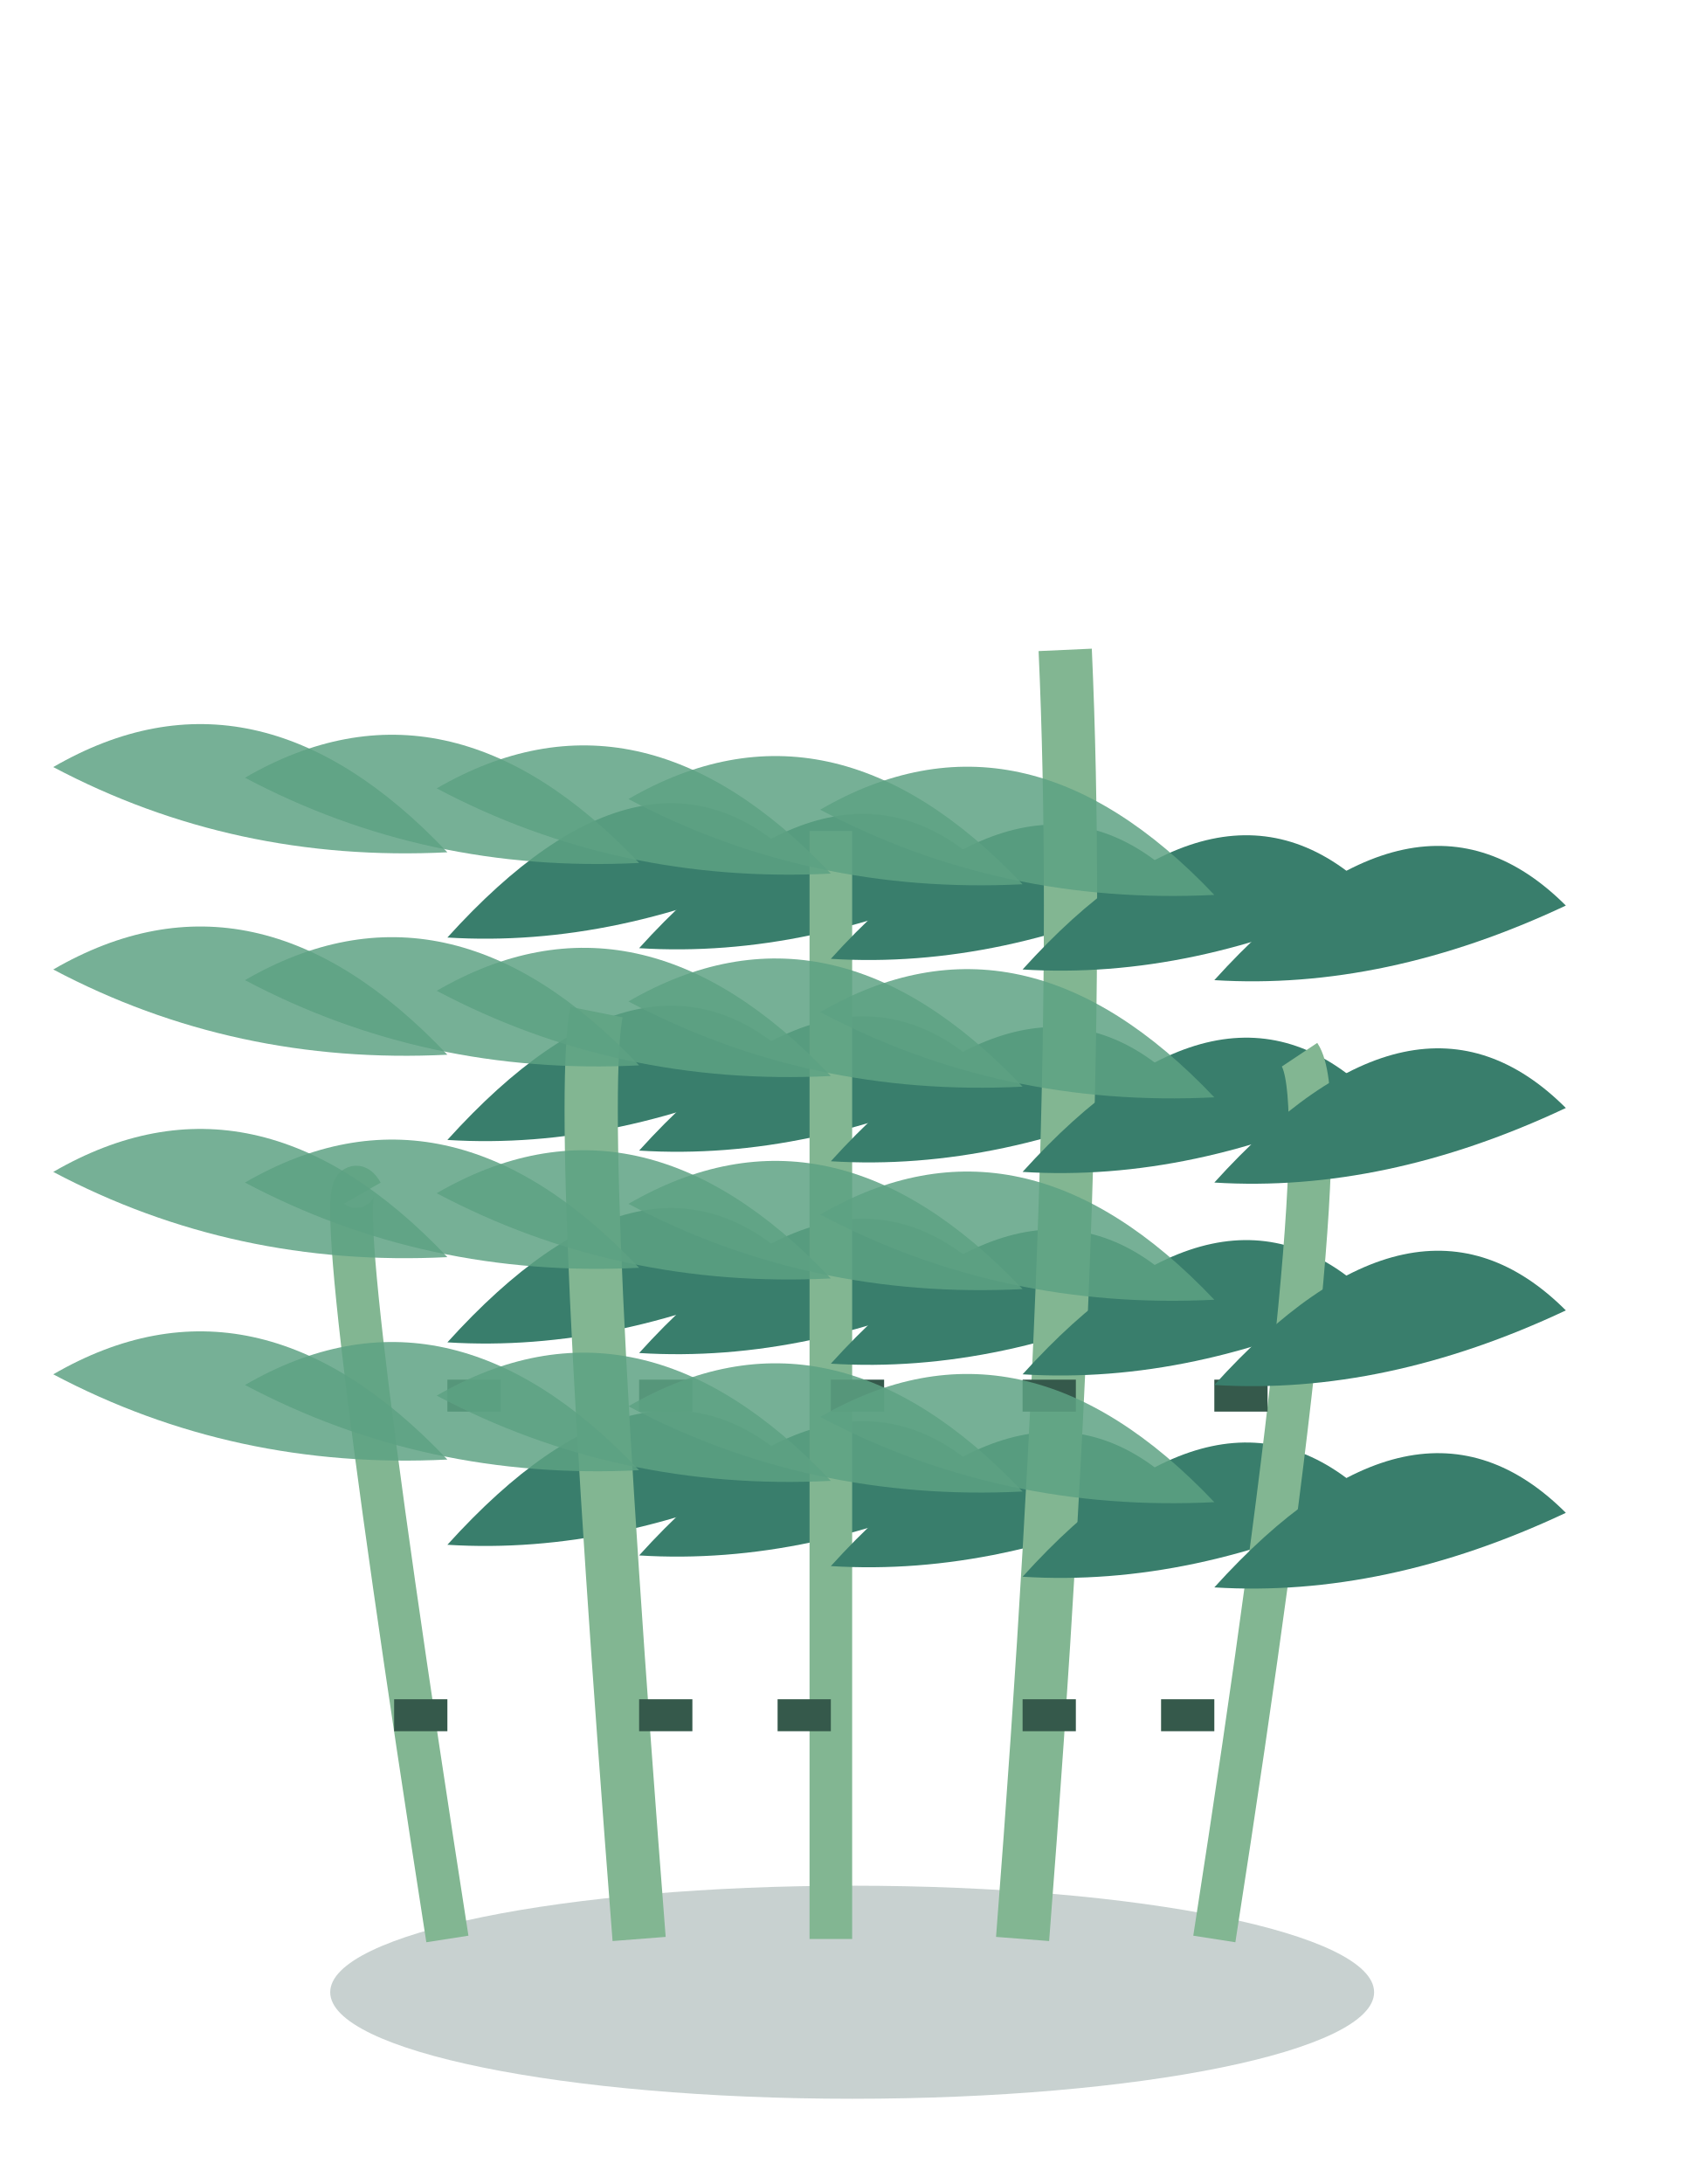
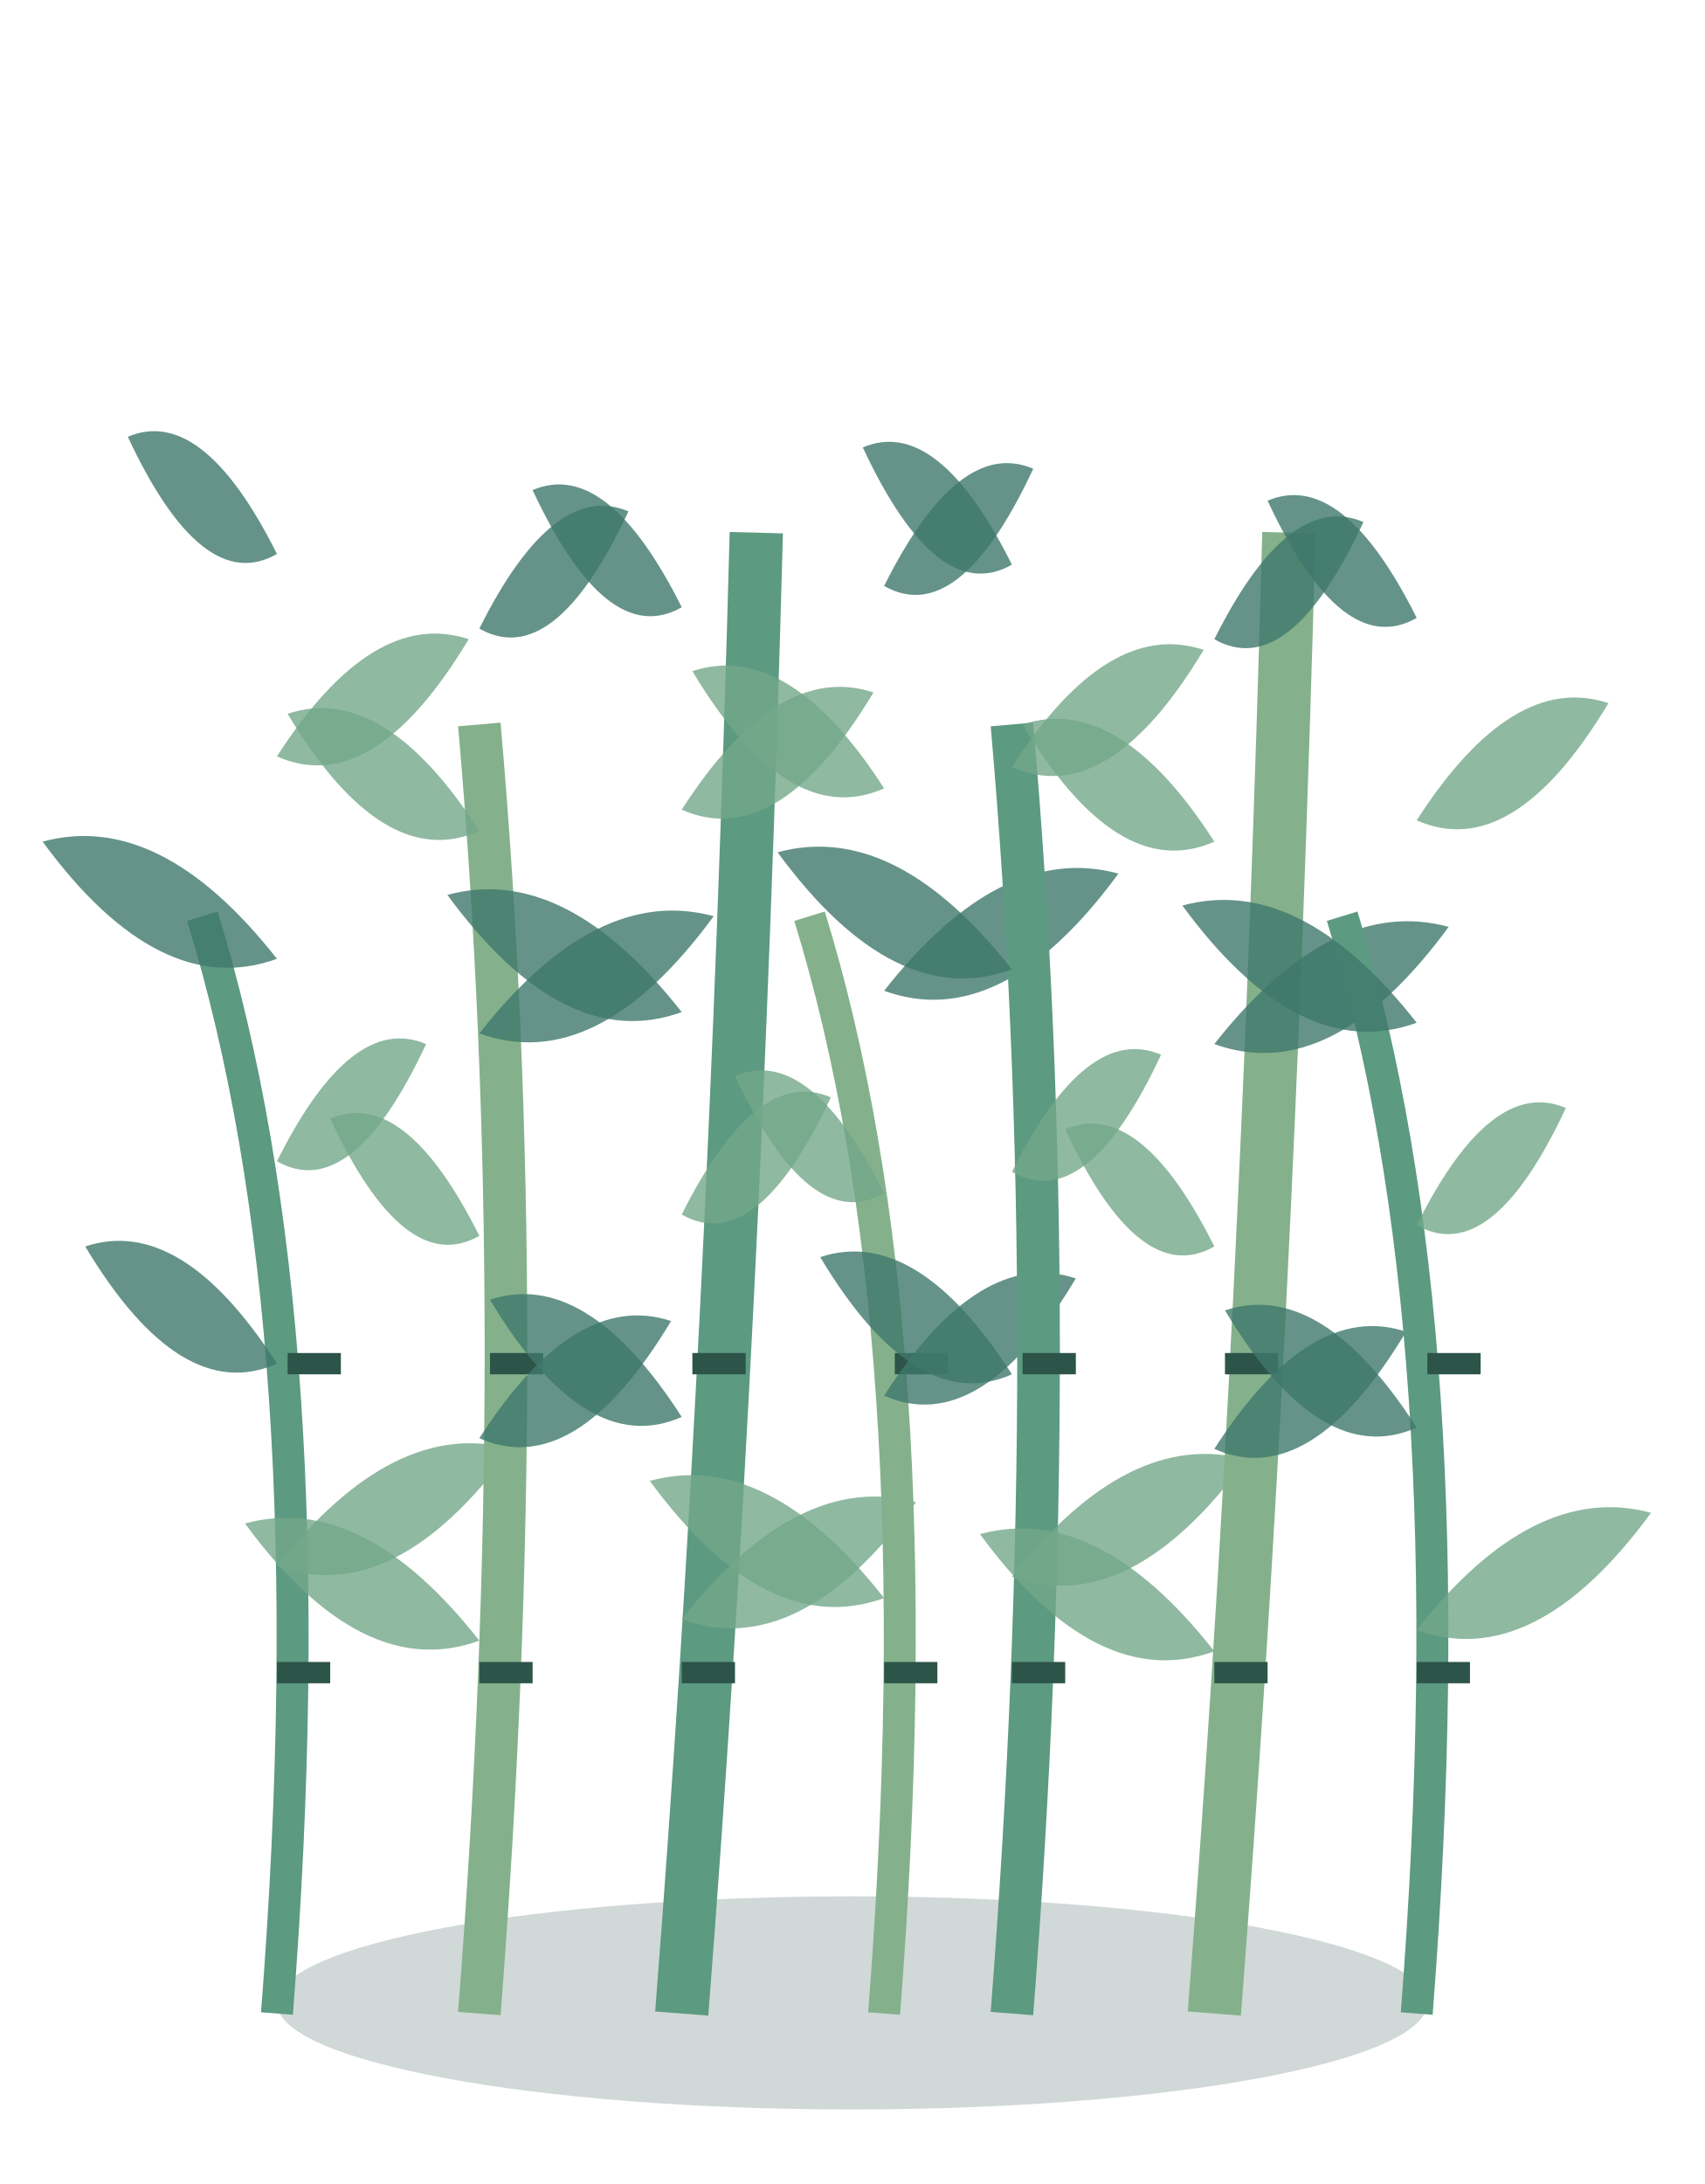
<svg xmlns="http://www.w3.org/2000/svg" width="160" height="205" viewBox="0 0 160 205">
  <defs>
-     <linearGradient id="pine" x2=".8" y2="1">
-       <stop stop-color="#91c6a7" />
-       <stop offset=".36" stop-color="#447e72" />
-       <stop offset="1" stop-color="#204c4b" />
+     <linearGradient id="fir" x2=".8" y2="1">
+       <stop stop-color="#8dbca0" />
+       <stop offset=".38" stop-color="#4b8476" />
+       <stop offset=".8" stop-color="#285d59" />
+       <stop offset="1" stop-color="#163d43" />
    </linearGradient>
-     <linearGradient id="bark" x2="1" y2="1">
-       <stop stop-color="#9a7455" />
-       <stop offset="1" stop-color="#513a32" />
+     <linearGradient id="bark" x2="1" y2=".8">
+       <stop stop-color="#92775a" />
+       <stop offset="1" stop-color="#483b37" />
    </linearGradient>
  </defs>
-   <ellipse cx="80" cy="187" rx="49" ry="10" fill="#234944" opacity=".25" />
-   <path d="M42 182Q30 105 34 112" stroke="#82b692" stroke-width="4" fill="none" />
-   <path d="M42 161h-5 M42 131h5" stroke="#35594b" stroke-width="3" />
-   <path d="M42 80Q24 61 5 72Q22 81 42 80Z" fill="#5da183" opacity=".84" />
-   <path d="M42 88Q61 67 75 81Q58 89 42 88Z" fill="#397e6c" />
-   <path d="M42 99Q24 80 5 91Q22 100 42 99Z" fill="#5da183" opacity=".84" />
-   <path d="M42 107Q61 86 75 100Q58 108 42 107Z" fill="#397e6c" />
-   <path d="M42 118Q24 99 5 110Q22 119 42 118Z" fill="#5da183" opacity=".84" />
-   <path d="M42 126Q61 105 75 119Q58 127 42 126Z" fill="#397e6c" />
-   <path d="M42 137Q24 118 5 129Q22 138 42 137Z" fill="#5da183" opacity=".84" />
-   <path d="M42 145Q61 124 75 138Q58 146 42 145Z" fill="#397e6c" />
-   <path d="M60 182Q54 105 56 95" stroke="#82b692" stroke-width="5" fill="none" />
-   <path d="M60 161h5 M60 131h5" stroke="#35594b" stroke-width="3" />
-   <path d="M60 81Q42 62 23 73Q40 82 60 81Z" fill="#5da183" opacity=".84" />
-   <path d="M60 89Q79 68 93 82Q76 90 60 89Z" fill="#397e6c" />
-   <path d="M60 100Q42 81 23 92Q40 101 60 100Z" fill="#5da183" opacity=".84" />
-   <path d="M60 108Q79 87 93 101Q76 109 60 108Z" fill="#397e6c" />
-   <path d="M60 119Q42 100 23 111Q40 120 60 119Z" fill="#5da183" opacity=".84" />
-   <path d="M60 127Q79 106 93 120Q76 128 60 127Z" fill="#397e6c" />
-   <path d="M60 138Q42 119 23 130Q40 139 60 138Z" fill="#5da183" opacity=".84" />
-   <path d="M60 146Q79 125 93 139Q76 147 60 146Z" fill="#397e6c" />
-   <path d="M78 182Q78 105 78 78" stroke="#82b692" stroke-width="4" fill="none" />
-   <path d="M78 161h-5 M78 131h5" stroke="#35594b" stroke-width="3" />
-   <path d="M78 82Q60 63 41 74Q58 83 78 82Z" fill="#5da183" opacity=".84" />
-   <path d="M78 90Q97 69 111 83Q94 91 78 90Z" fill="#397e6c" />
-   <path d="M78 101Q60 82 41 93Q58 102 78 101Z" fill="#5da183" opacity=".84" />
-   <path d="M78 109Q97 88 111 102Q94 110 78 109Z" fill="#397e6c" />
-   <path d="M78 120Q60 101 41 112Q58 121 78 120Z" fill="#5da183" opacity=".84" />
-   <path d="M78 128Q97 107 111 121Q94 129 78 128Z" fill="#397e6c" />
-   <path d="M78 139Q60 120 41 131Q58 140 78 139Z" fill="#5da183" opacity=".84" />
-   <path d="M78 147Q97 126 111 140Q94 148 78 147Z" fill="#397e6c" />
-   <path d="M96 182Q102 105 100 61" stroke="#82b692" stroke-width="5" fill="none" />
-   <path d="M96 161h5 M96 131h5" stroke="#35594b" stroke-width="3" />
-   <path d="M96 83Q78 64 59 75Q76 84 96 83Z" fill="#5da183" opacity=".84" />
-   <path d="M96 91Q115 70 129 84Q112 92 96 91Z" fill="#397e6c" />
-   <path d="M96 102Q78 83 59 94Q76 103 96 102Z" fill="#5da183" opacity=".84" />
-   <path d="M96 110Q115 89 129 103Q112 111 96 110Z" fill="#397e6c" />
-   <path d="M96 121Q78 102 59 113Q76 122 96 121Z" fill="#5da183" opacity=".84" />
-   <path d="M96 129Q115 108 129 122Q112 130 96 129Z" fill="#397e6c" />
-   <path d="M96 140Q78 121 59 132Q76 141 96 140Z" fill="#5da183" opacity=".84" />
-   <path d="M96 148Q115 127 129 141Q112 149 96 148Z" fill="#397e6c" />
-   <path d="M114 182Q126 105 122 99" stroke="#82b692" stroke-width="4" fill="none" />
-   <path d="M114 161h-5 M114 131h5" stroke="#35594b" stroke-width="3" />
-   <path d="M114 84Q96 65 77 76Q94 85 114 84Z" fill="#5da183" opacity=".84" />
-   <path d="M114 92Q133 71 147 85Q130 93 114 92Z" fill="#397e6c" />
-   <path d="M114 103Q96 84 77 95Q94 104 114 103Z" fill="#5da183" opacity=".84" />
-   <path d="M114 111Q133 90 147 104Q130 112 114 111Z" fill="#397e6c" />
-   <path d="M114 122Q96 103 77 114Q94 123 114 122Z" fill="#5da183" opacity=".84" />
-   <path d="M114 130Q133 109 147 123Q130 131 114 130Z" fill="#397e6c" />
-   <path d="M114 141Q96 122 77 133Q94 142 114 141Z" fill="#5da183" opacity=".84" />
-   <path d="M114 149Q133 128 147 142Q130 150 114 149Z" fill="#397e6c" />
+   <ellipse cx="80" cy="188" rx="54" ry="10" fill="#173c3a" opacity=".2" />
+   <path d="M26 189Q31 125 19 86" stroke="#5c9a81" stroke-width="3" fill="none" />
+   <path d="M26 157h5M27 128h5" stroke="#2d5449" stroke-width="2" />
+   <path d="M26 52Q19 38 12 41Q19 56 26 52Z" fill="#3e786b" opacity=".8" />
+   <path d="M26 71Q35 57 44 60Q35 75 26 71Z" fill="#73a78a" opacity=".8" />
+   <path d="M26 90Q15 76 4 79Q15 94 26 90Z" fill="#3e786b" opacity=".8" />
+   <path d="M26 109Q33 95 40 98Q33 113 26 109Z" fill="#73a78a" opacity=".8" />
+   <path d="M26 128Q17 114 8 117Q17 132 26 128Z" fill="#3e786b" opacity=".8" />
+   <path d="M26 147Q37 133 48 136Q37 151 26 147Z" fill="#73a78a" opacity=".8" />
+   <path d="M45 189Q50 125 45 68" stroke="#84b18b" stroke-width="4" fill="none" />
+   <path d="M45 157h5M46 128h5" stroke="#2d5449" stroke-width="2" />
+   <path d="M45 59Q52 45 59 48Q52 63 45 59Z" fill="#3e786b" opacity=".8" />
+   <path d="M45 78Q36 64 27 67Q36 82 45 78Z" fill="#73a78a" opacity=".8" />
+   <path d="M45 97Q56 83 67 86Q56 101 45 97Z" fill="#3e786b" opacity=".8" />
+   <path d="M45 116Q38 102 31 105Q38 120 45 116Z" fill="#73a78a" opacity=".8" />
+   <path d="M45 135Q54 121 63 124Q54 139 45 135Z" fill="#3e786b" opacity=".8" />
+   <path d="M45 154Q34 140 23 143Q34 158 45 154Z" fill="#73a78a" opacity=".8" />
+   <path d="M64 189Q69 125 71 50" stroke="#5c9a81" stroke-width="5" fill="none" />
+   <path d="M64 157h5M65 128h5" stroke="#2d5449" stroke-width="2" />
+   <path d="M64 57Q57 43 50 46Q57 61 64 57Z" fill="#3e786b" opacity=".8" />
+   <path d="M64 76Q73 62 82 65Q73 80 64 76Z" fill="#73a78a" opacity=".8" />
+   <path d="M64 95Q53 81 42 84Q53 99 64 95Z" fill="#3e786b" opacity=".8" />
+   <path d="M64 114Q71 100 78 103Q71 118 64 114Z" fill="#73a78a" opacity=".8" />
+   <path d="M64 133Q55 119 46 122Q55 137 64 133Z" fill="#3e786b" opacity=".8" />
+   <path d="M64 152Q75 138 86 141Q75 156 64 152Z" fill="#73a78a" opacity=".8" />
+   <path d="M83 189Q88 125 76 86" stroke="#84b18b" stroke-width="3" fill="none" />
+   <path d="M83 157h5M84 128h5" stroke="#2d5449" stroke-width="2" />
+   <path d="M83 55Q90 41 97 44Q90 59 83 55Z" fill="#3e786b" opacity=".8" />
+   <path d="M83 74Q74 60 65 63Q74 78 83 74Z" fill="#73a78a" opacity=".8" />
+   <path d="M83 93Q94 79 105 82Q94 97 83 93Z" fill="#3e786b" opacity=".8" />
+   <path d="M83 112Q76 98 69 101Q76 116 83 112Z" fill="#73a78a" opacity=".8" />
+   <path d="M83 131Q92 117 101 120Q92 135 83 131Z" fill="#3e786b" opacity=".8" />
+   <path d="M83 150Q72 136 61 139Q72 154 83 150Z" fill="#73a78a" opacity=".8" />
+   <path d="M95 189Q100 125 95 68" stroke="#5c9a81" stroke-width="4" fill="none" />
+   <path d="M95 157h5M96 128h5" stroke="#2d5449" stroke-width="2" />
+   <path d="M95 53Q88 39 81 42Q88 57 95 53Z" fill="#3e786b" opacity=".8" />
+   <path d="M95 72Q104 58 113 61Q104 76 95 72Z" fill="#73a78a" opacity=".8" />
+   <path d="M95 91Q84 77 73 80Q84 95 95 91Z" fill="#3e786b" opacity=".8" />
+   <path d="M95 110Q102 96 109 99Q102 114 95 110Z" fill="#73a78a" opacity=".8" />
+   <path d="M95 129Q86 115 77 118Q86 133 95 129Z" fill="#3e786b" opacity=".8" />
+   <path d="M95 148Q106 134 117 137Q106 152 95 148Z" fill="#73a78a" opacity=".8" />
+   <path d="M114 189Q119 125 121 50" stroke="#84b18b" stroke-width="5" fill="none" />
+   <path d="M114 157h5M115 128h5" stroke="#2d5449" stroke-width="2" />
+   <path d="M114 60Q121 46 128 49Q121 64 114 60Z" fill="#3e786b" opacity=".8" />
+   <path d="M114 79Q105 65 96 68Q105 83 114 79Z" fill="#73a78a" opacity=".8" />
+   <path d="M114 98Q125 84 136 87Q125 102 114 98Z" fill="#3e786b" opacity=".8" />
+   <path d="M114 117Q107 103 100 106Q107 121 114 117Z" fill="#73a78a" opacity=".8" />
+   <path d="M114 136Q123 122 132 125Q123 140 114 136Z" fill="#3e786b" opacity=".8" />
+   <path d="M114 155Q103 141 92 144Q103 159 114 155Z" fill="#73a78a" opacity=".8" />
+   <path d="M133 189Q138 125 126 86" stroke="#5c9a81" stroke-width="3" fill="none" />
+   <path d="M133 157h5M134 128h5" stroke="#2d5449" stroke-width="2" />
+   <path d="M133 58Q126 44 119 47Q126 62 133 58Z" fill="#3e786b" opacity=".8" />
+   <path d="M133 77Q142 63 151 66Q142 81 133 77Z" fill="#73a78a" opacity=".8" />
+   <path d="M133 96Q122 82 111 85Q122 100 133 96Z" fill="#3e786b" opacity=".8" />
+   <path d="M133 115Q140 101 147 104Q140 119 133 115Z" fill="#73a78a" opacity=".8" />
+   <path d="M133 134Q124 120 115 123Q124 138 133 134Z" fill="#3e786b" opacity=".8" />
+   <path d="M133 153Q144 139 155 142Q144 157 133 153Z" fill="#73a78a" opacity=".8" />
</svg>
